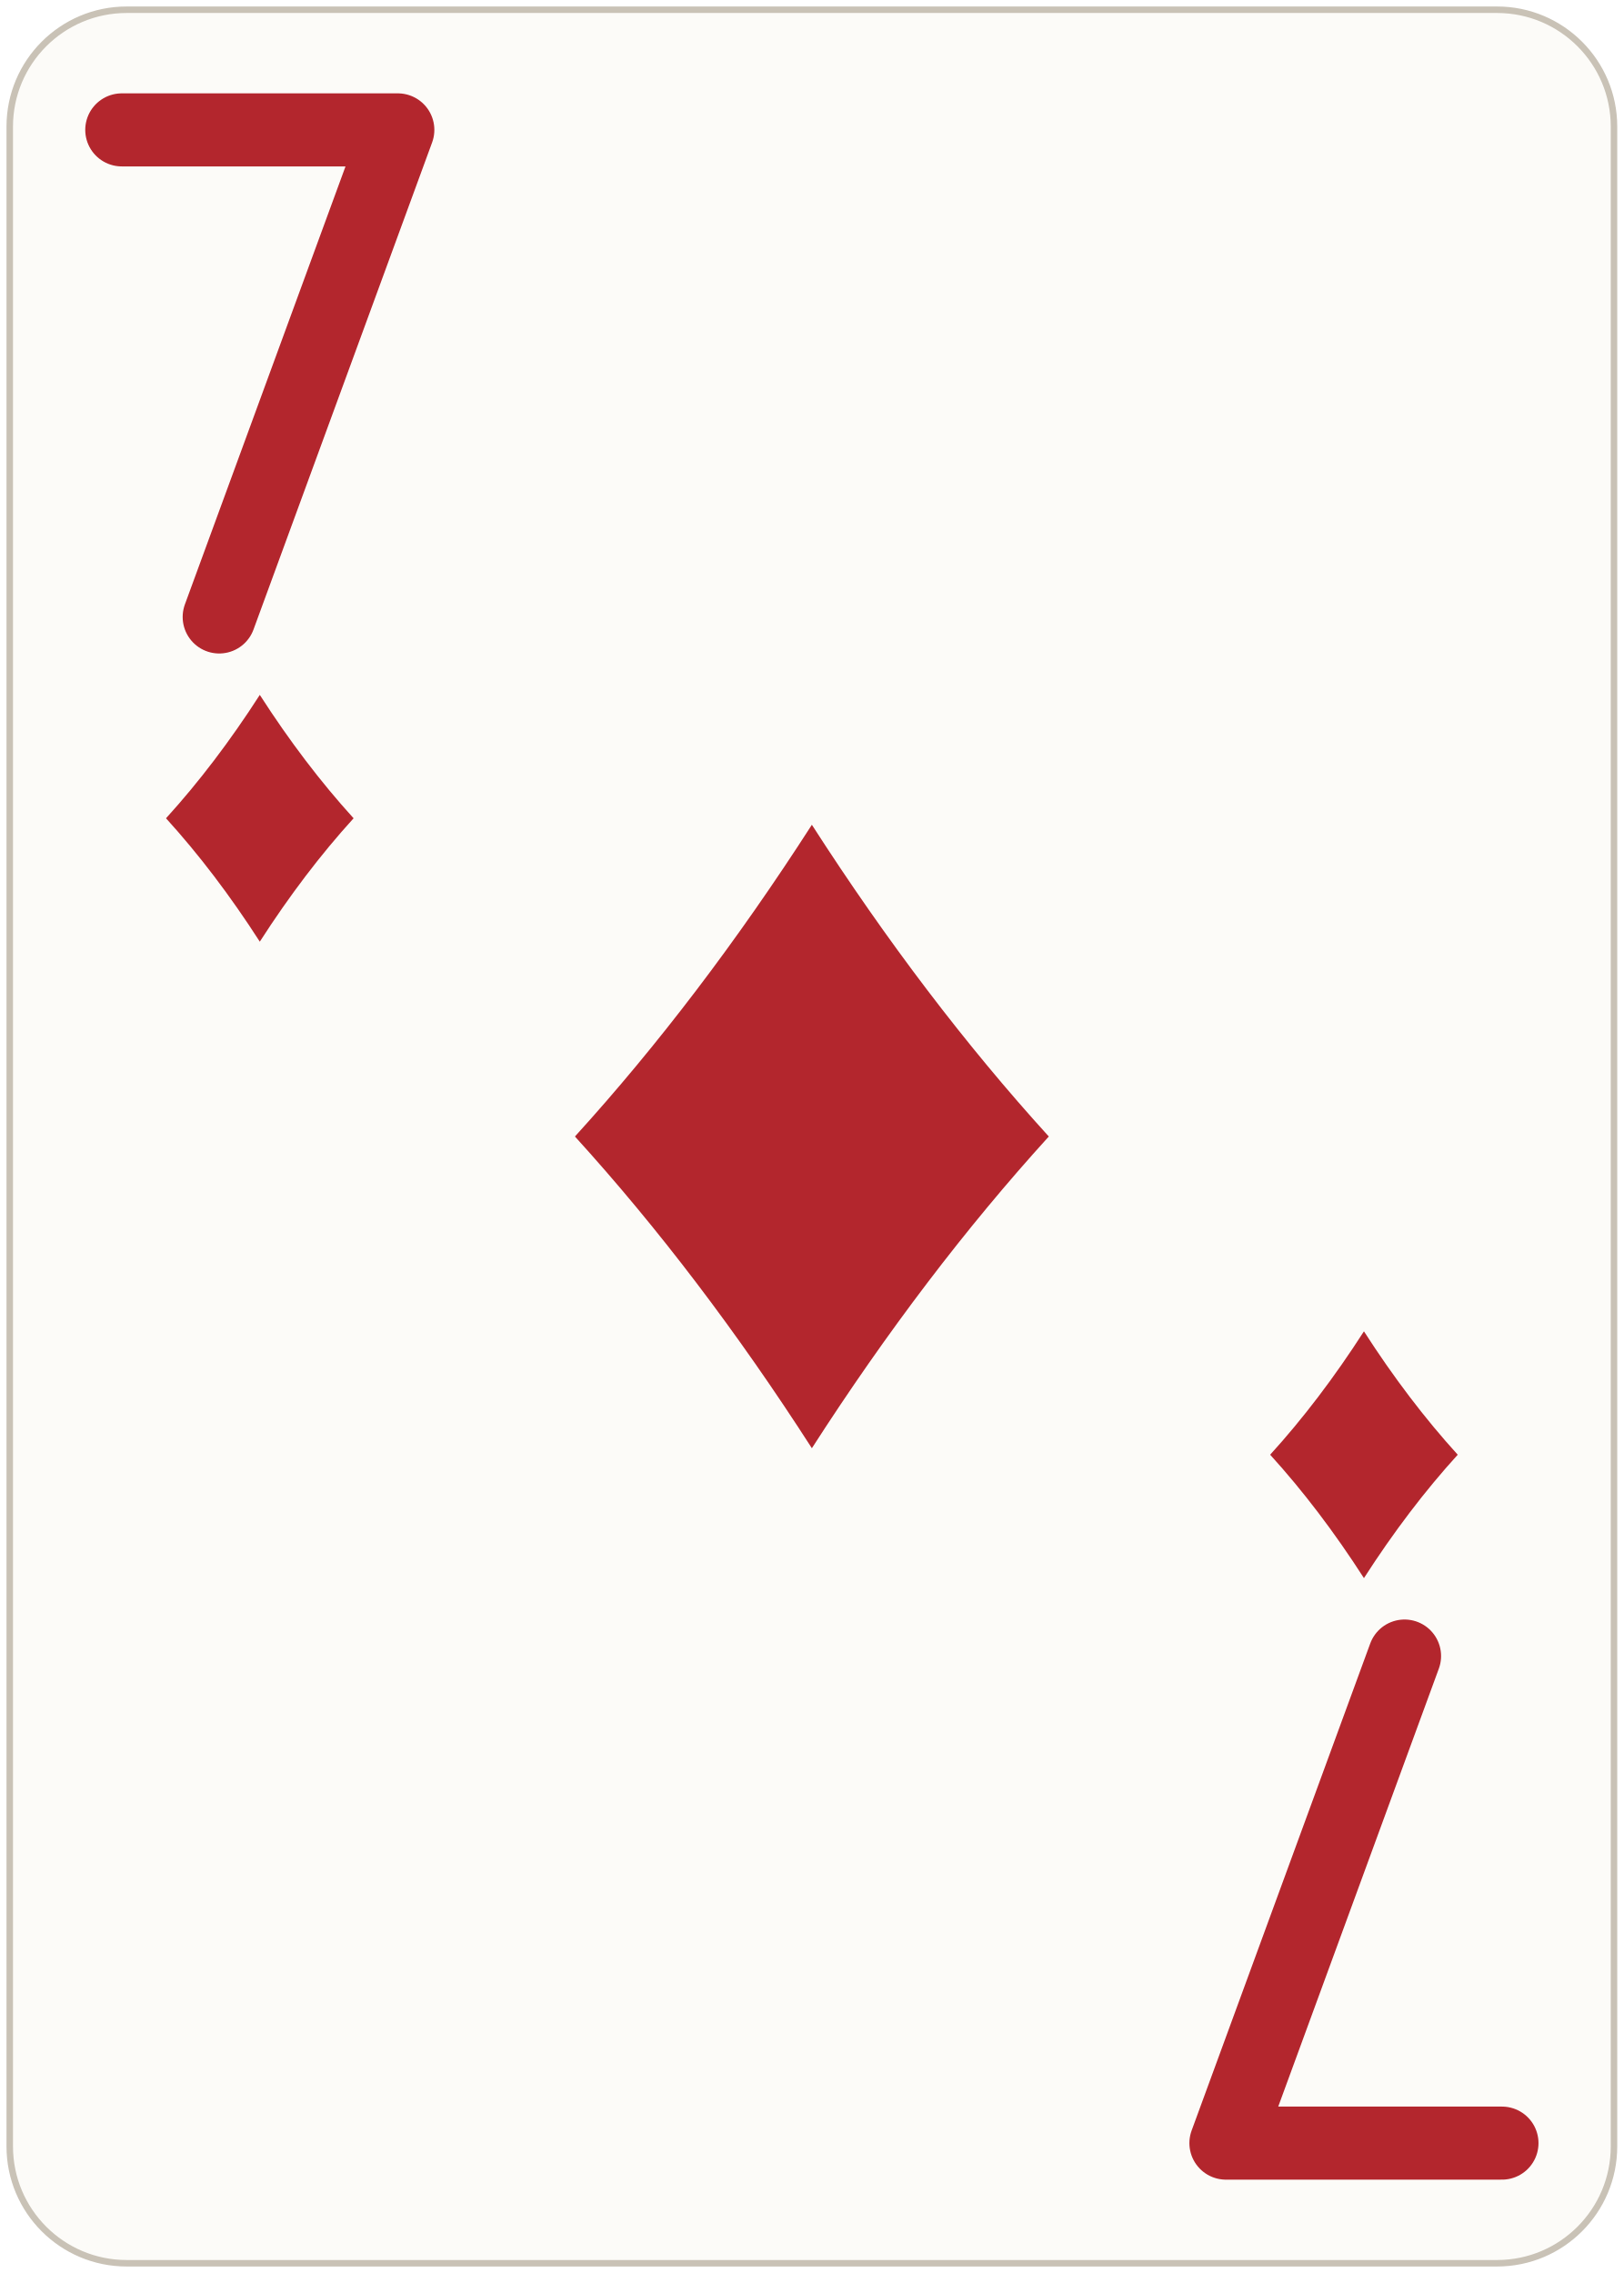
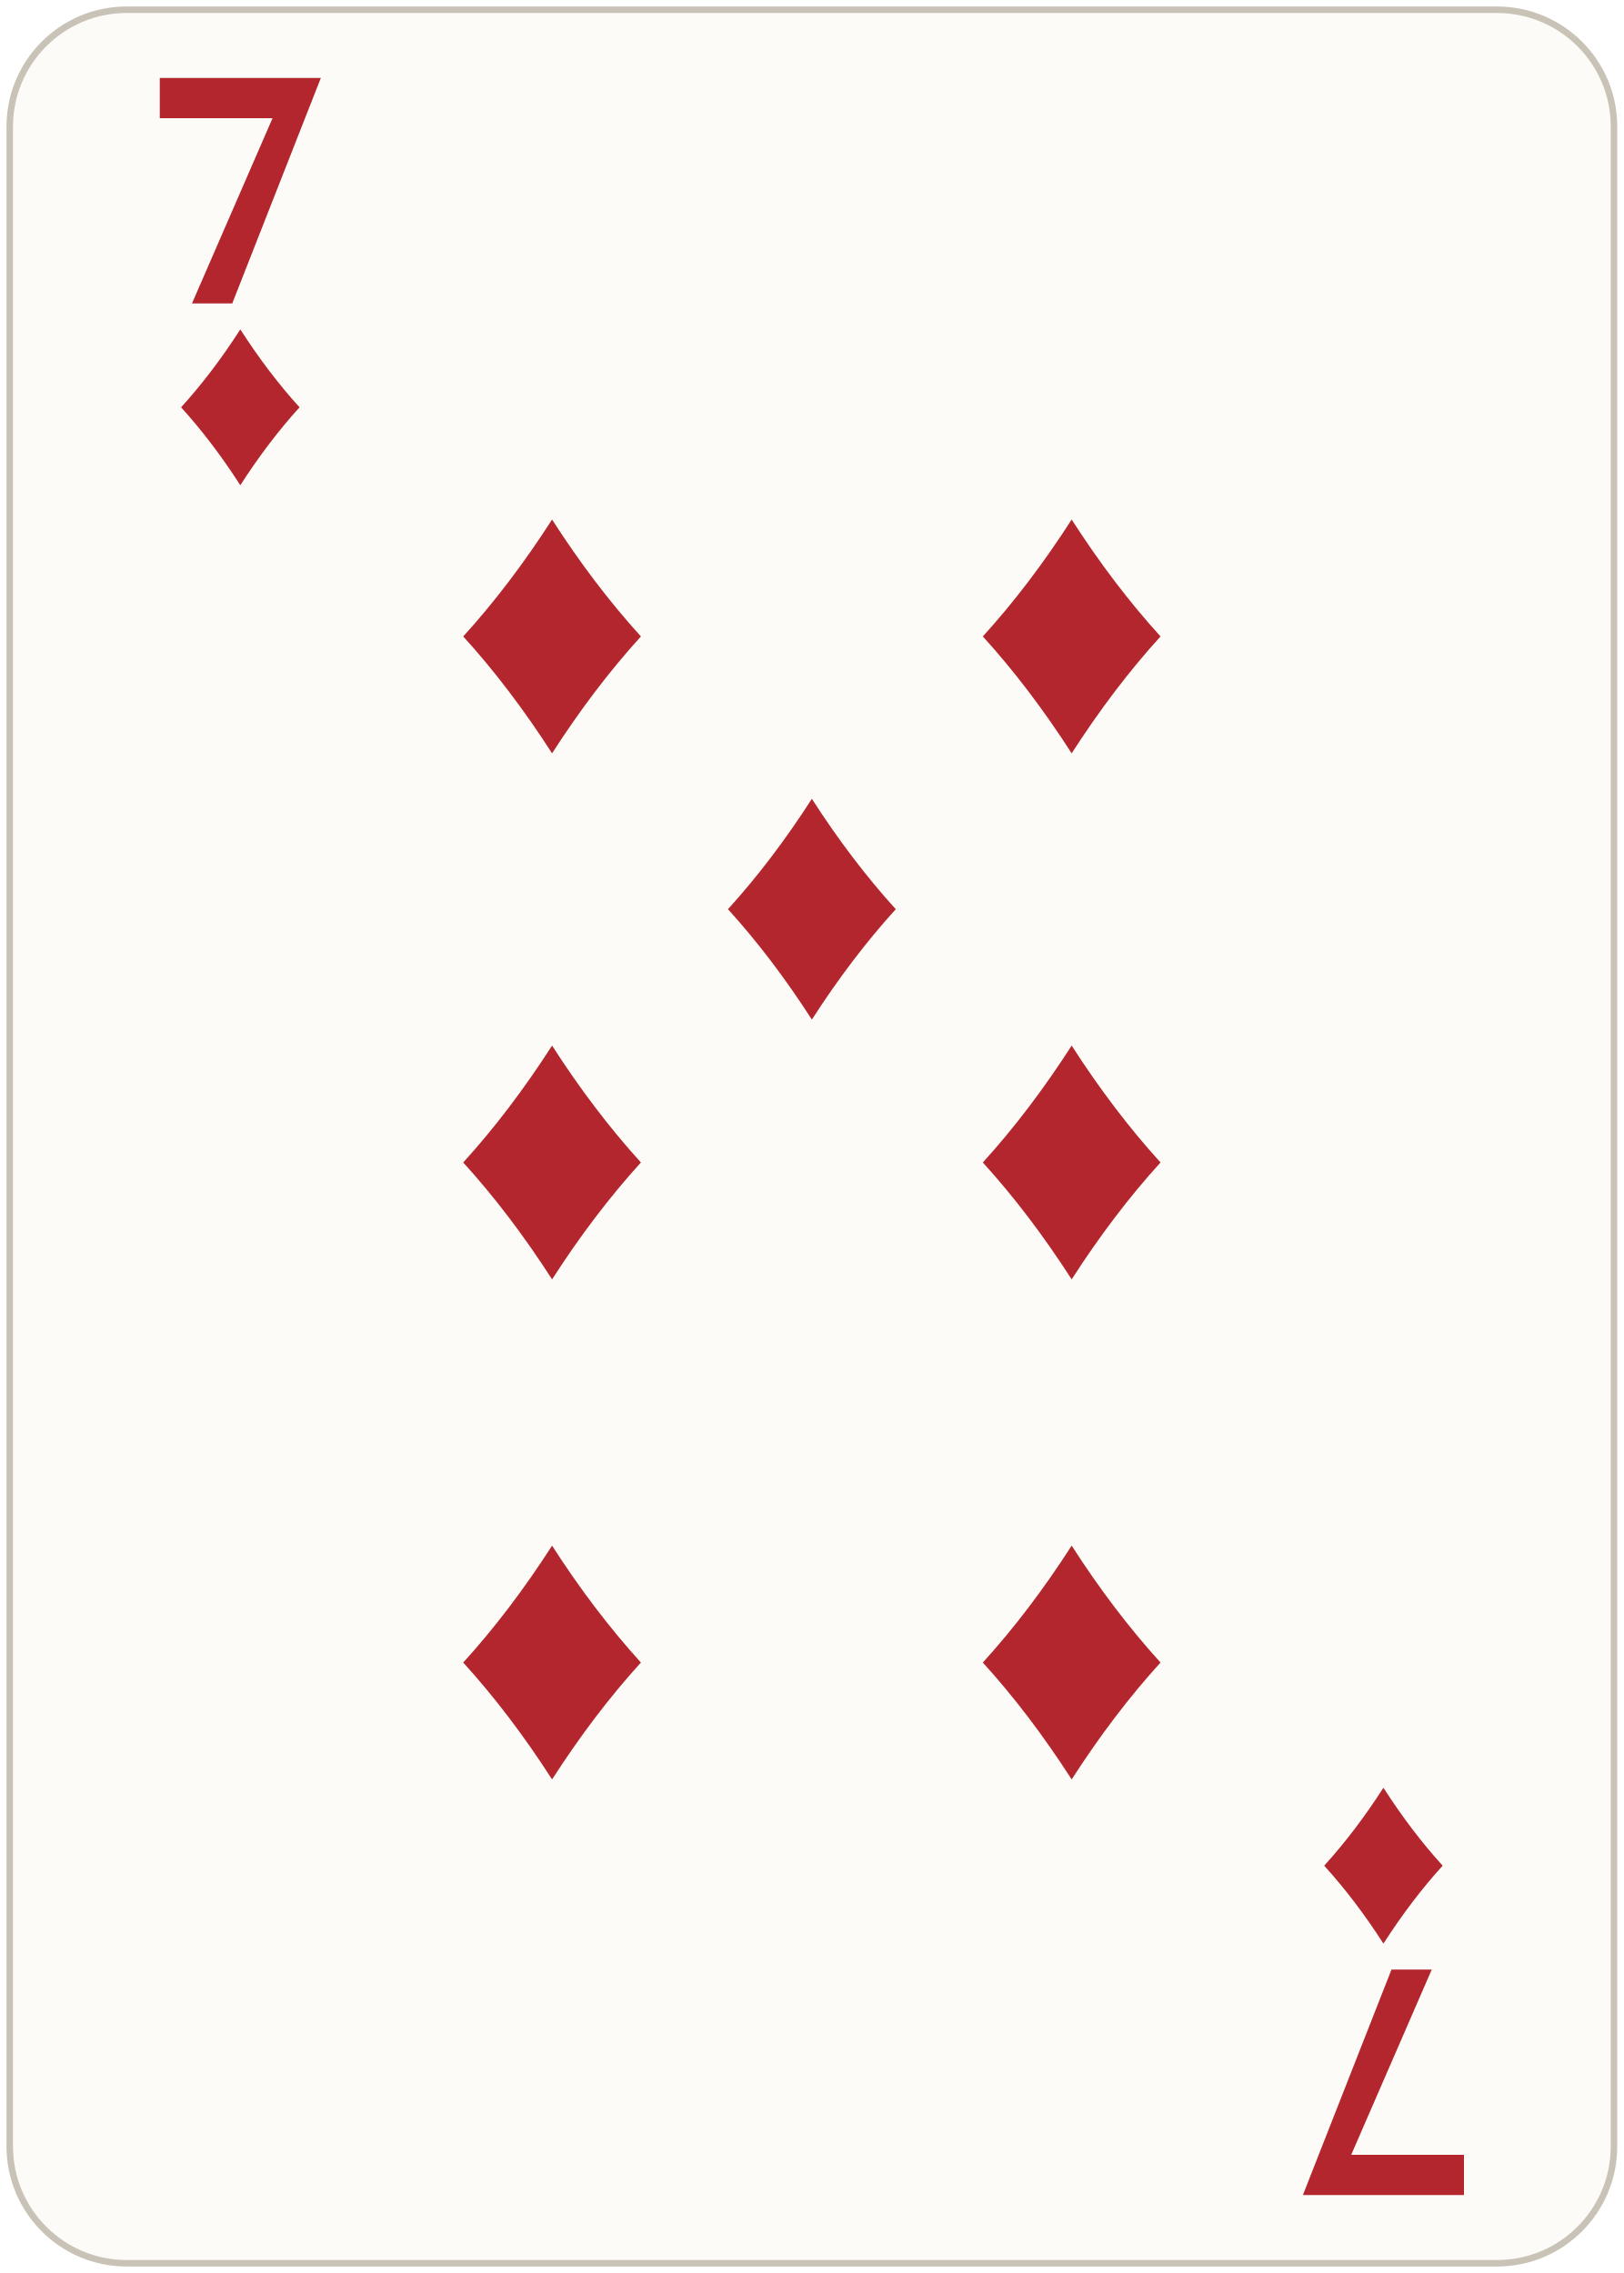
<svg xmlns="http://www.w3.org/2000/svg" viewBox="0 0 250 350" width="250" height="350">
  <rect x="1.5" y="1.5" width="247" height="347" rx="18" fill="#fcfbf8" stroke="#c9c2b6" stroke-width="1" vector-effect="non-scaling-stroke" />
-   <path transform="translate(18.75 20) scale(1.25)" d="M0 0H34L12 60" fill="none" stroke="#b3262d" stroke-width="9" stroke-linecap="round" stroke-linejoin="round" />
-   <g transform="translate(21 107) scale(0.38)" fill="#b3262d">
+   <path transform="translate(24.6 12) scale(0.62)" d="M0 0H40L18 56H8L28 10H0Z" fill="#b3262d" />
+   <g transform="translate(25 50.72) scale(0.24)" fill="#b3262d">
    <path d="M50 0Q68 28 88 50Q68 72 50 100Q32 72 12 50Q32 28 50 0Z" />
  </g>
  <g transform="rotate(180 125 175)">
-     <path transform="translate(18.75 20) scale(1.25)" d="M0 0H34L12 60" fill="none" stroke="#b3262d" stroke-width="9" stroke-linecap="round" stroke-linejoin="round" />
-     <g transform="translate(21 107) scale(0.38)" fill="#b3262d">
+     <path transform="translate(24.6 12) scale(0.62)" d="M0 0H40L18 56H8L28 10H0Z" fill="#b3262d" />
+     <g transform="translate(25 50.72) scale(0.24)" fill="#b3262d">
      <path d="M50 0Q68 28 88 50Q68 72 50 100Q32 72 12 50Q32 28 50 0Z" />
    </g>
  </g>
-   <g transform="translate(77 127) scale(0.96)" fill="#b3262d">
+   <g transform="translate(67 80) scale(0.36)" fill="#b3262d">
    <path d="M50 0Q68 28 88 50Q68 72 50 100Q32 72 12 50Q32 28 50 0Z" />
  </g>
+   <g transform="translate(147 80) scale(0.36)" fill="#b3262d">
+     <path d="M50 0Q68 28 88 50Q68 72 50 100Q32 72 12 50Q32 28 50 0Z" />
+   </g>
+   <g transform="translate(108 123) scale(0.34)" fill="#b3262d">
+     <path d="M50 0Q68 28 88 50Q68 72 50 100Q32 72 12 50Q32 28 50 0Z" />
+   </g>
+   <g transform="translate(67 161) scale(0.36)" fill="#b3262d">
+     <path d="M50 0Q68 28 88 50Q68 72 50 100Q32 72 12 50Q32 28 50 0Z" />
+   </g>
+   <g transform="translate(147 161) scale(0.36)" fill="#b3262d">
+     <path d="M50 0Q68 28 88 50Q68 72 50 100Q32 72 12 50Q32 28 50 0Z" />
+   </g>
+   <g transform="rotate(180 85 256)">
+     <g transform="translate(67 238) scale(0.36)" fill="#b3262d">
+       <path d="M50 0Q68 28 88 50Q68 72 50 100Q32 72 12 50Q32 28 50 0Z" />
+     </g>
+   </g>
+   <g transform="rotate(180 165 256)">
+     <g transform="translate(147 238) scale(0.36)" fill="#b3262d">
+       <path d="M50 0Q68 28 88 50Q68 72 50 100Q32 72 12 50Q32 28 50 0Z" />
+     </g>
+   </g>
</svg>
